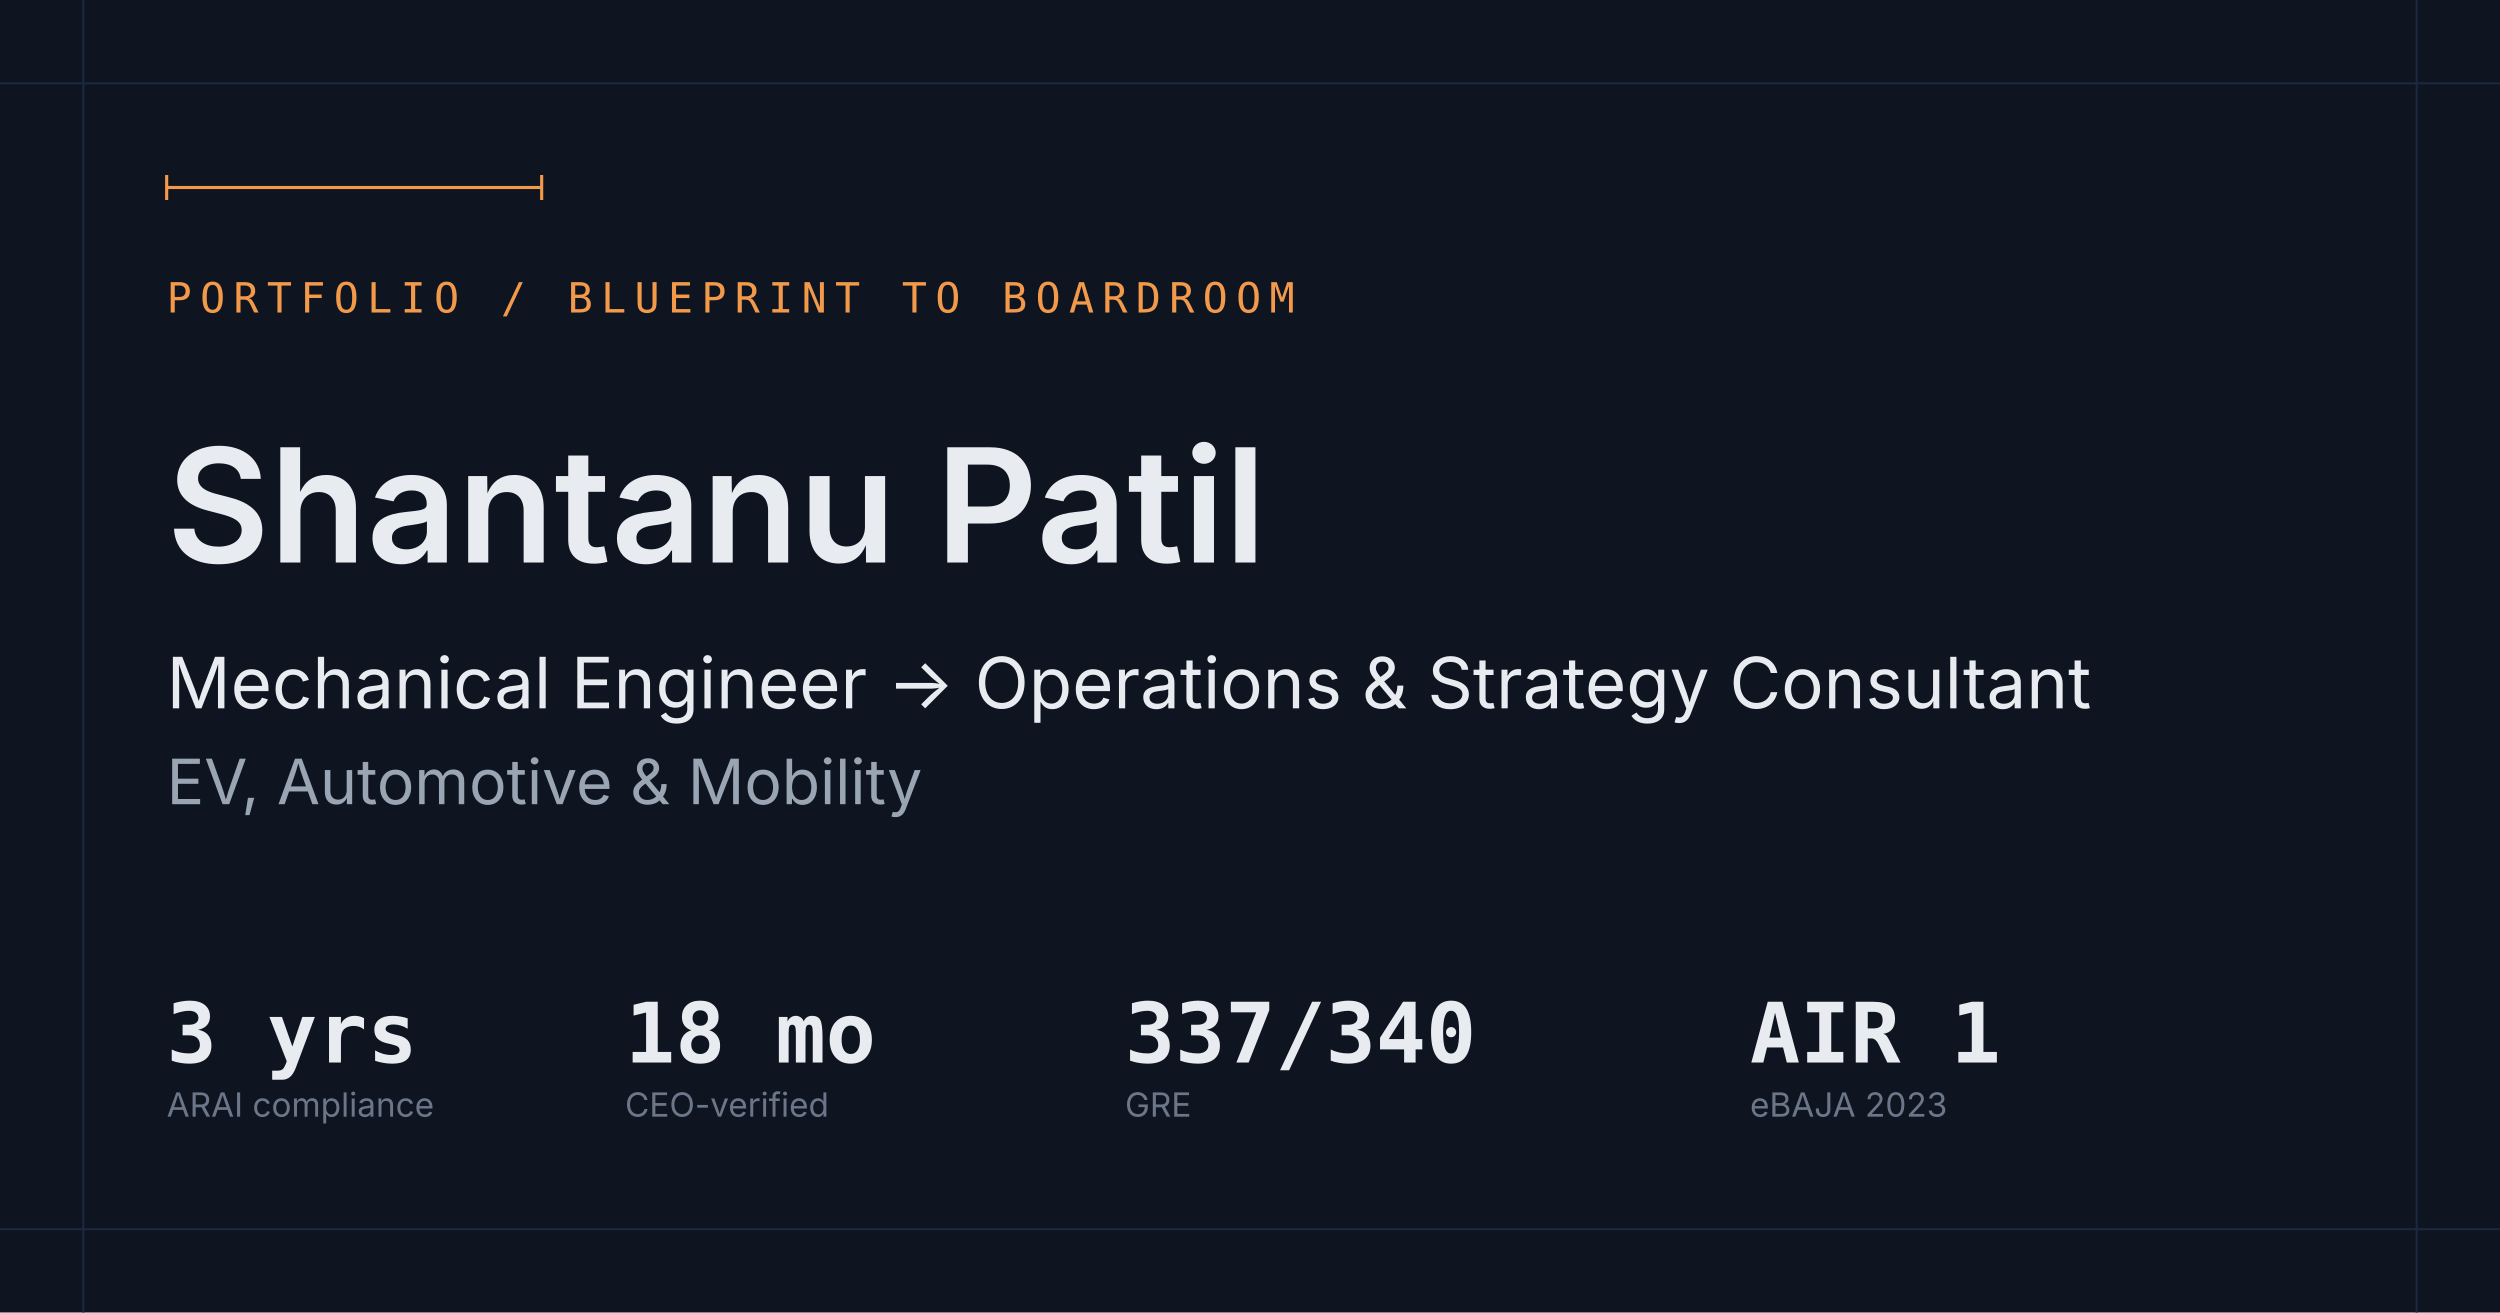
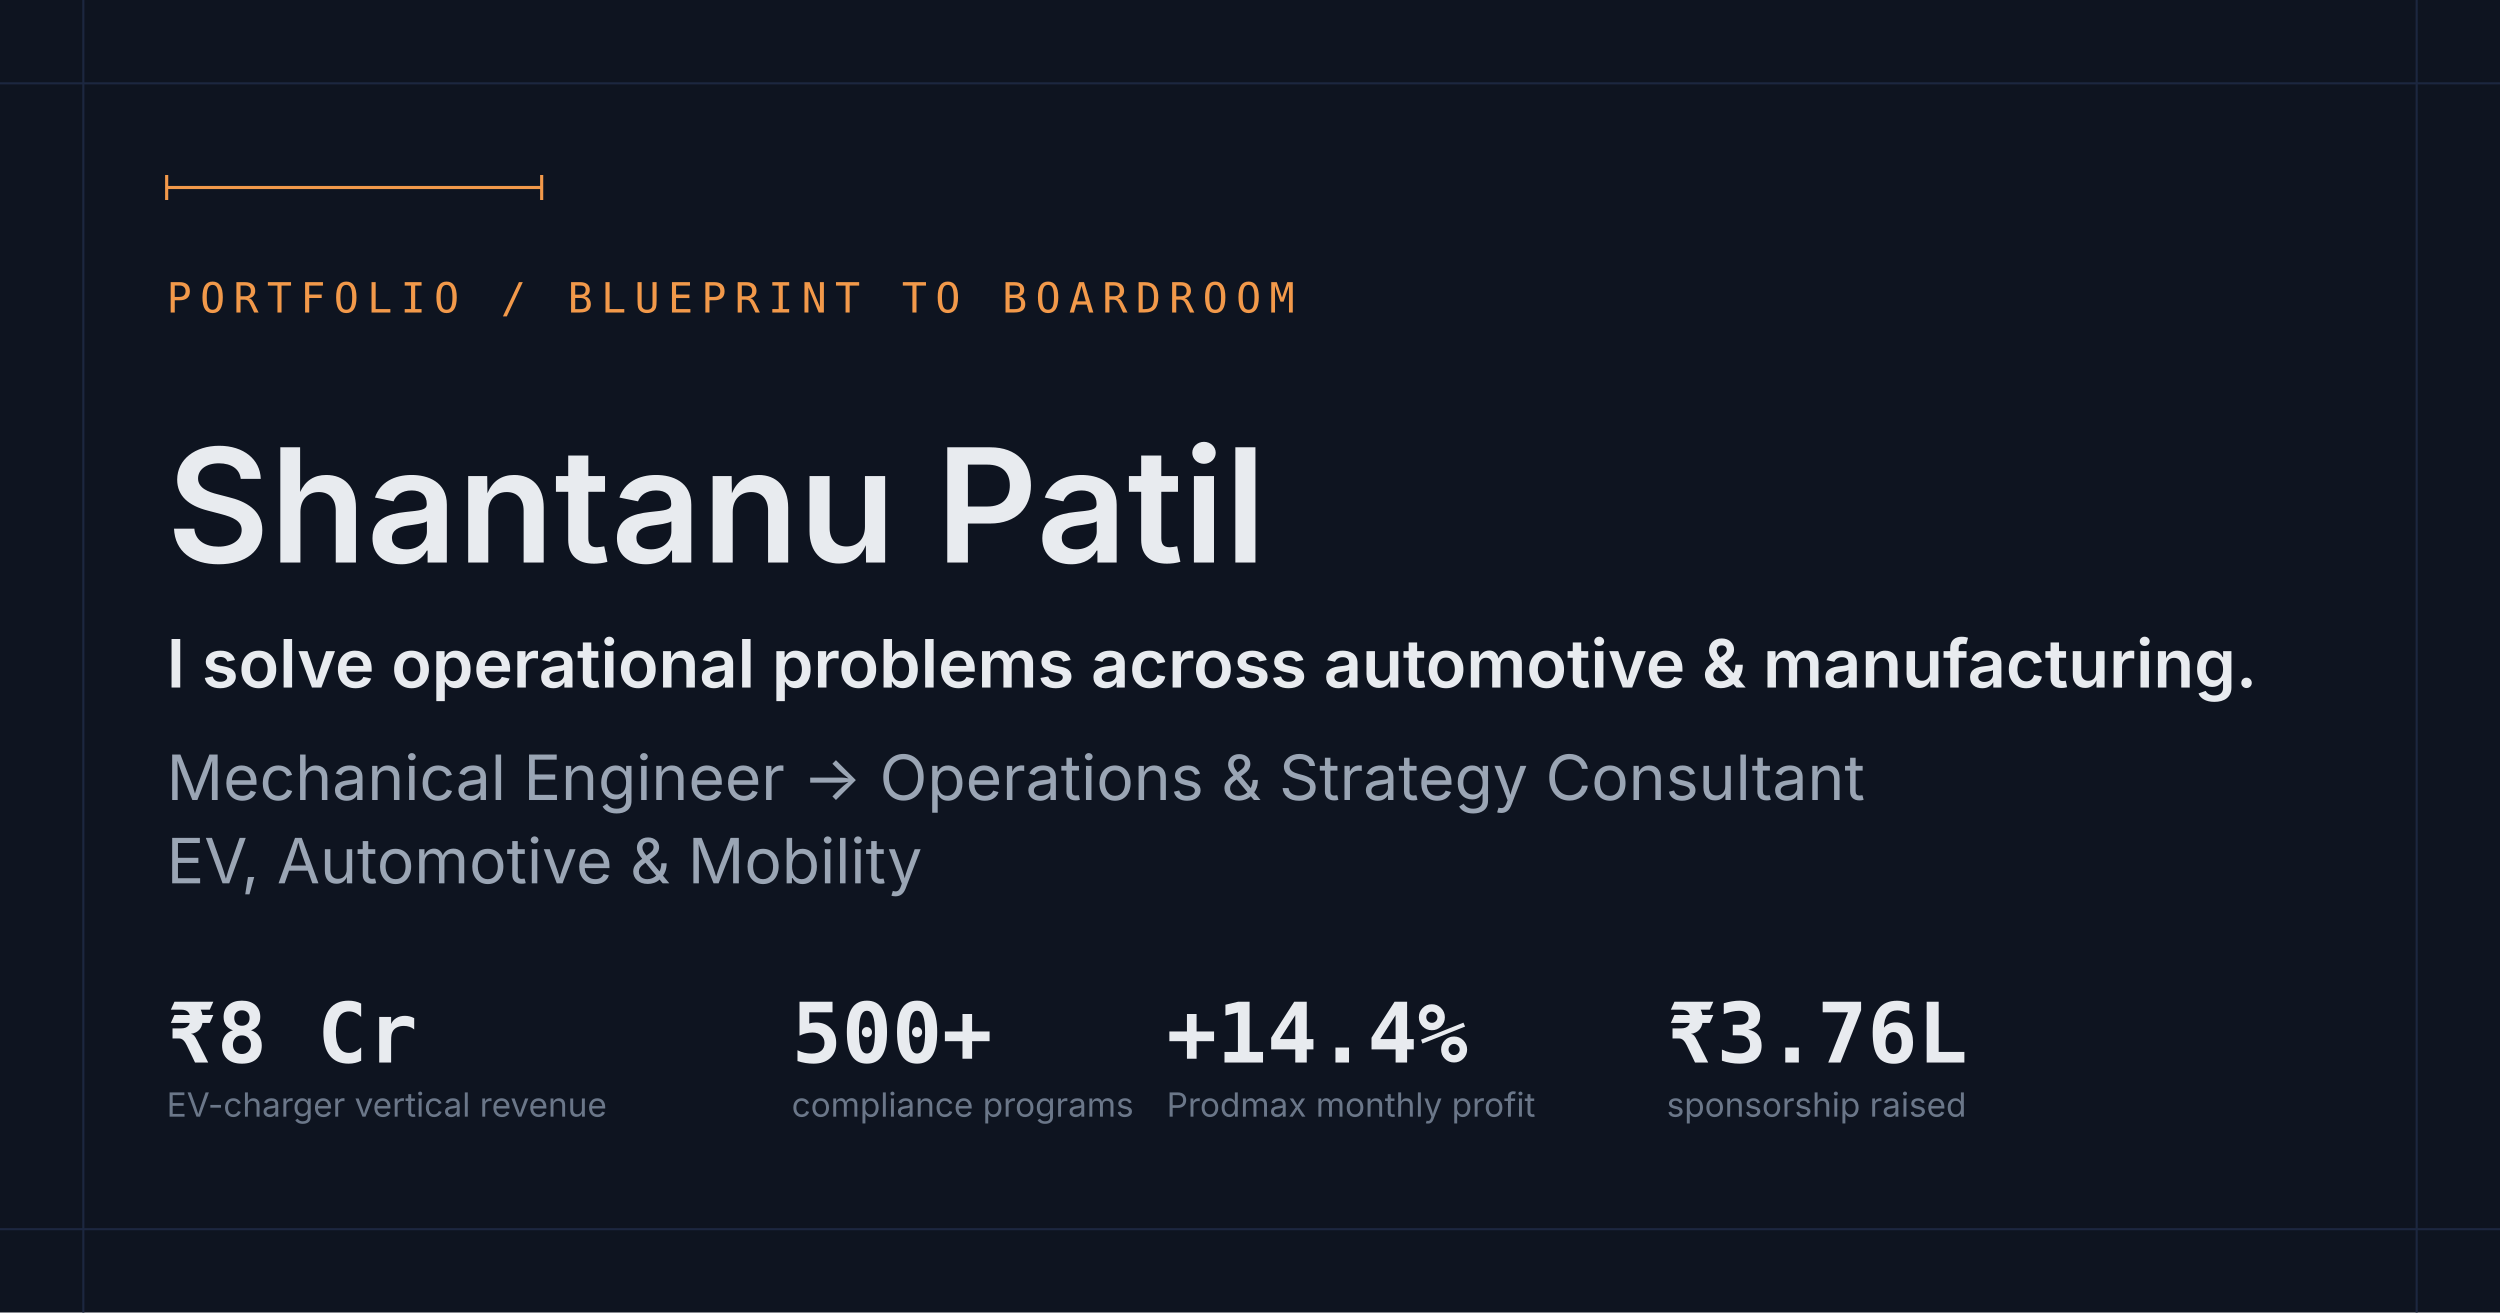
<svg xmlns="http://www.w3.org/2000/svg" width="1200" height="630" viewBox="0 0 1200 630">
  <rect width="1200" height="630" fill="#0e1420" />
  <g stroke="#1c2740" stroke-width="1">
    <path d="M0 40h1200M0 590h1200M40 0v630M1160 0v630" />
  </g>
  <path d="M80 90h180M80 84v12M260 84v12" stroke="#f2994a" stroke-width="1.5" />
  <text x="80" y="150" font-family="'JetBrains Mono', monospace" font-size="20" fill="#f2994a" letter-spacing="4">PORTFOLIO / BLUEPRINT TO BOARDROOM</text>
  <text x="80" y="270" font-family="Inter, Arial, sans-serif" font-size="76" font-weight="600" fill="#e8ebef">Shantanu Patil</text>
-   <text x="80" y="340" font-family="Inter, Arial, sans-serif" font-size="34" fill="#e8ebef">Mechanical Engineer → Operations &amp; Strategy Consultant</text>
-   <text x="80" y="386" font-family="Inter, Arial, sans-serif" font-size="30" fill="#9aa5b4">EV, Automotive &amp; Mobility</text>
+   <text x="80" y="330" font-family="Inter, Arial, sans-serif" font-size="32" font-weight="600" fill="#e8ebef">I solve operational problems across automotive &amp; manufacturing.</text>
+   <text x="80" y="384" font-family="Inter, Arial, sans-serif" font-size="30" fill="#9aa5b4">Mechanical Engineer → Operations &amp; Strategy Consultant</text>
+   <text x="80" y="424" font-family="Inter, Arial, sans-serif" font-size="30" fill="#9aa5b4">EV, Automotive &amp; Mobility</text>
  <g font-family="'JetBrains Mono', monospace" fill="#e8ebef">
-     <text x="80" y="510" font-size="40" font-weight="600">3 yrs</text>
-     <text x="300" y="510" font-size="40" font-weight="600">18 mo</text>
-     <text x="540" y="510" font-size="40" font-weight="600">337/340</text>
-     <text x="840" y="510" font-size="40" font-weight="600">AIR 1</text>
+     <text x="80" y="510" font-size="40" font-weight="600">₹8 Cr</text>
+     <text x="380" y="510" font-size="40" font-weight="600">500+</text>
+     <text x="560" y="510" font-size="40" font-weight="600">+14.4%</text>
+     <text x="800" y="510" font-size="40" font-weight="600">₹3.76L</text>
  </g>
  <g font-family="Inter, Arial, sans-serif" font-size="16" fill="#6b7789">
-     <text x="80" y="536">ARAI compliance</text>
-     <text x="300" y="536">CEO-verified</text>
-     <text x="540" y="536">GRE</text>
-     <text x="840" y="536">eBAJA 2023</text>
+     <text x="80" y="536">EV-charger vertical revenue</text>
+     <text x="380" y="536">compliance programs</text>
+     <text x="560" y="536">Prodmax monthly profit</text>
+     <text x="800" y="536">sponsorship raised</text>
  </g>
</svg>
